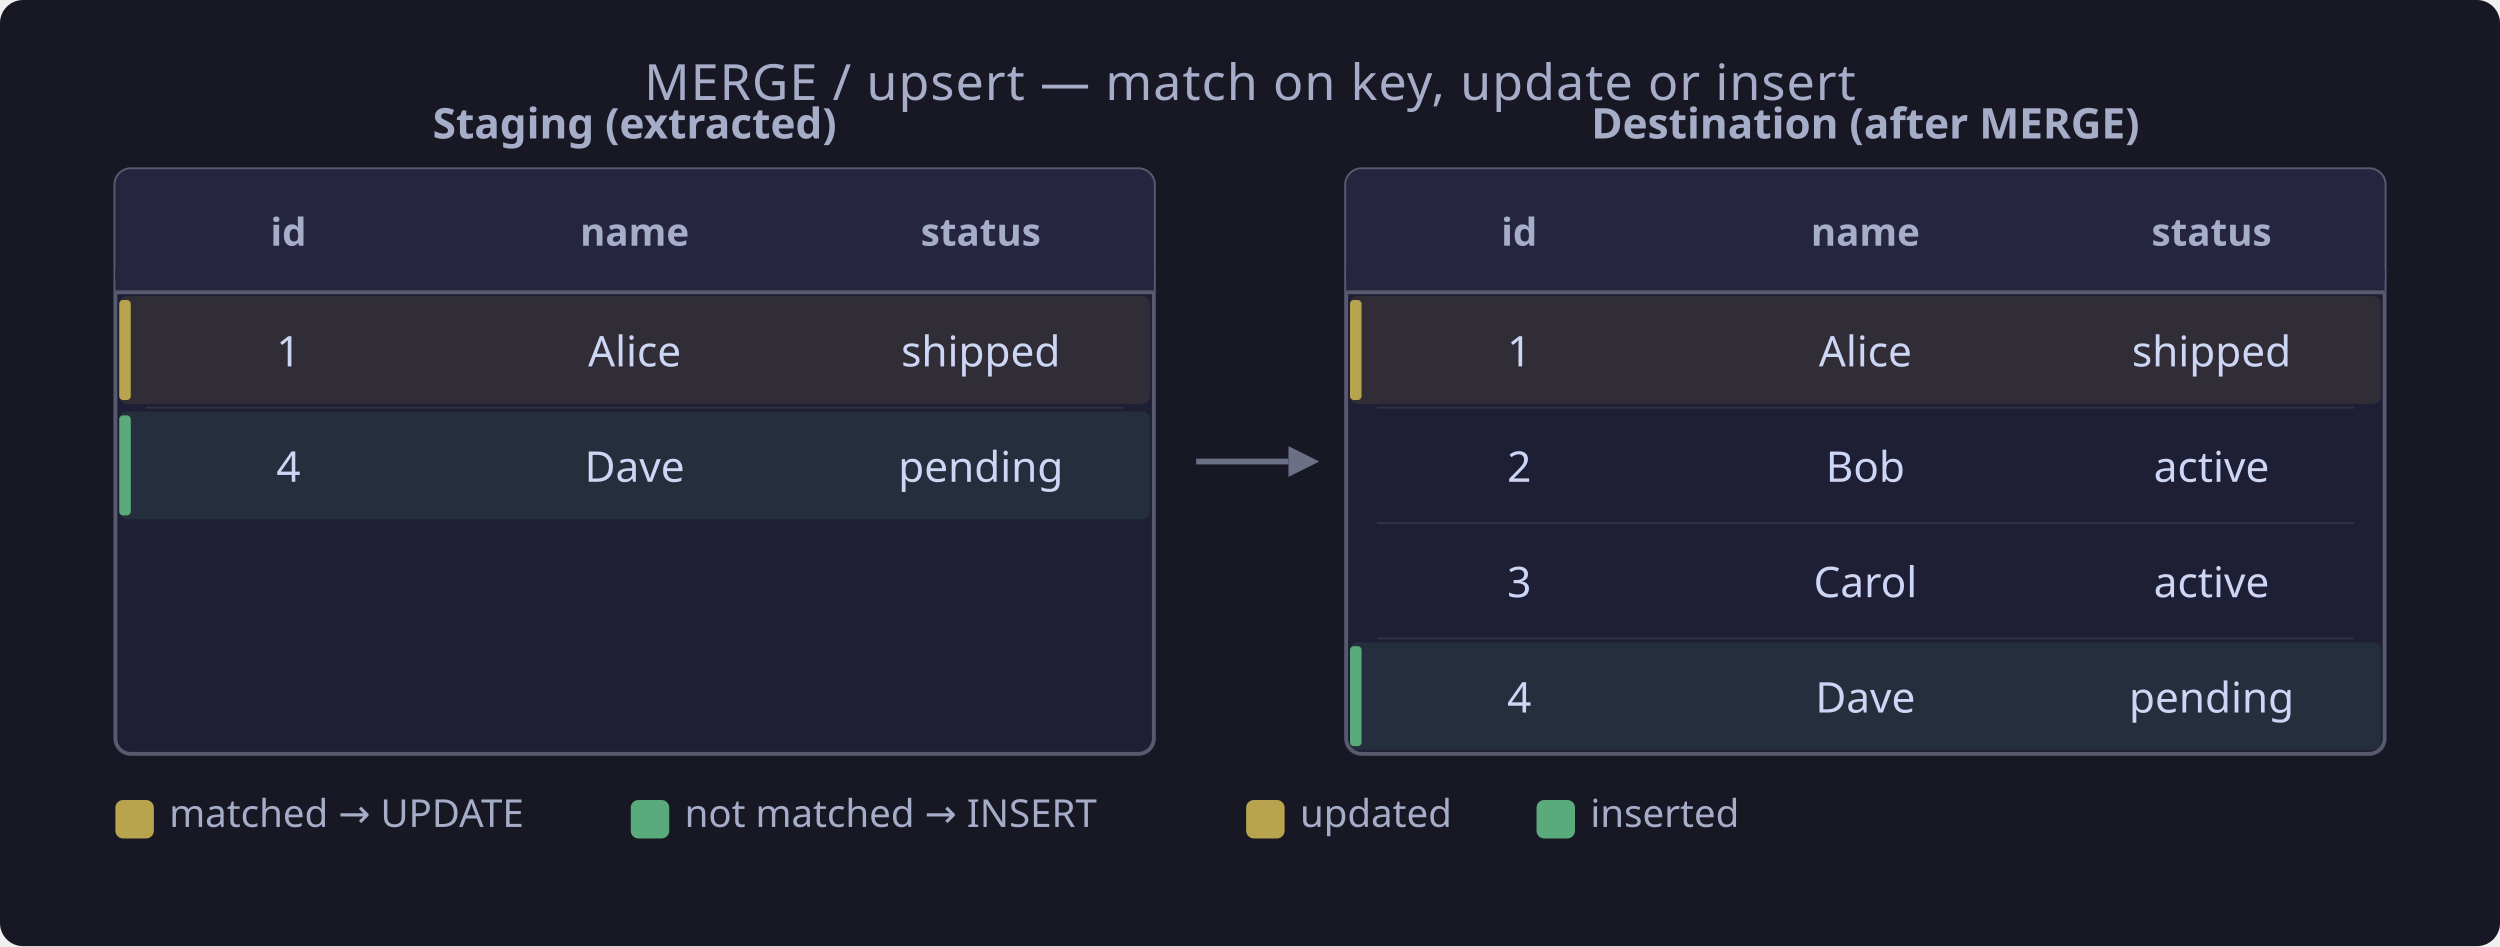
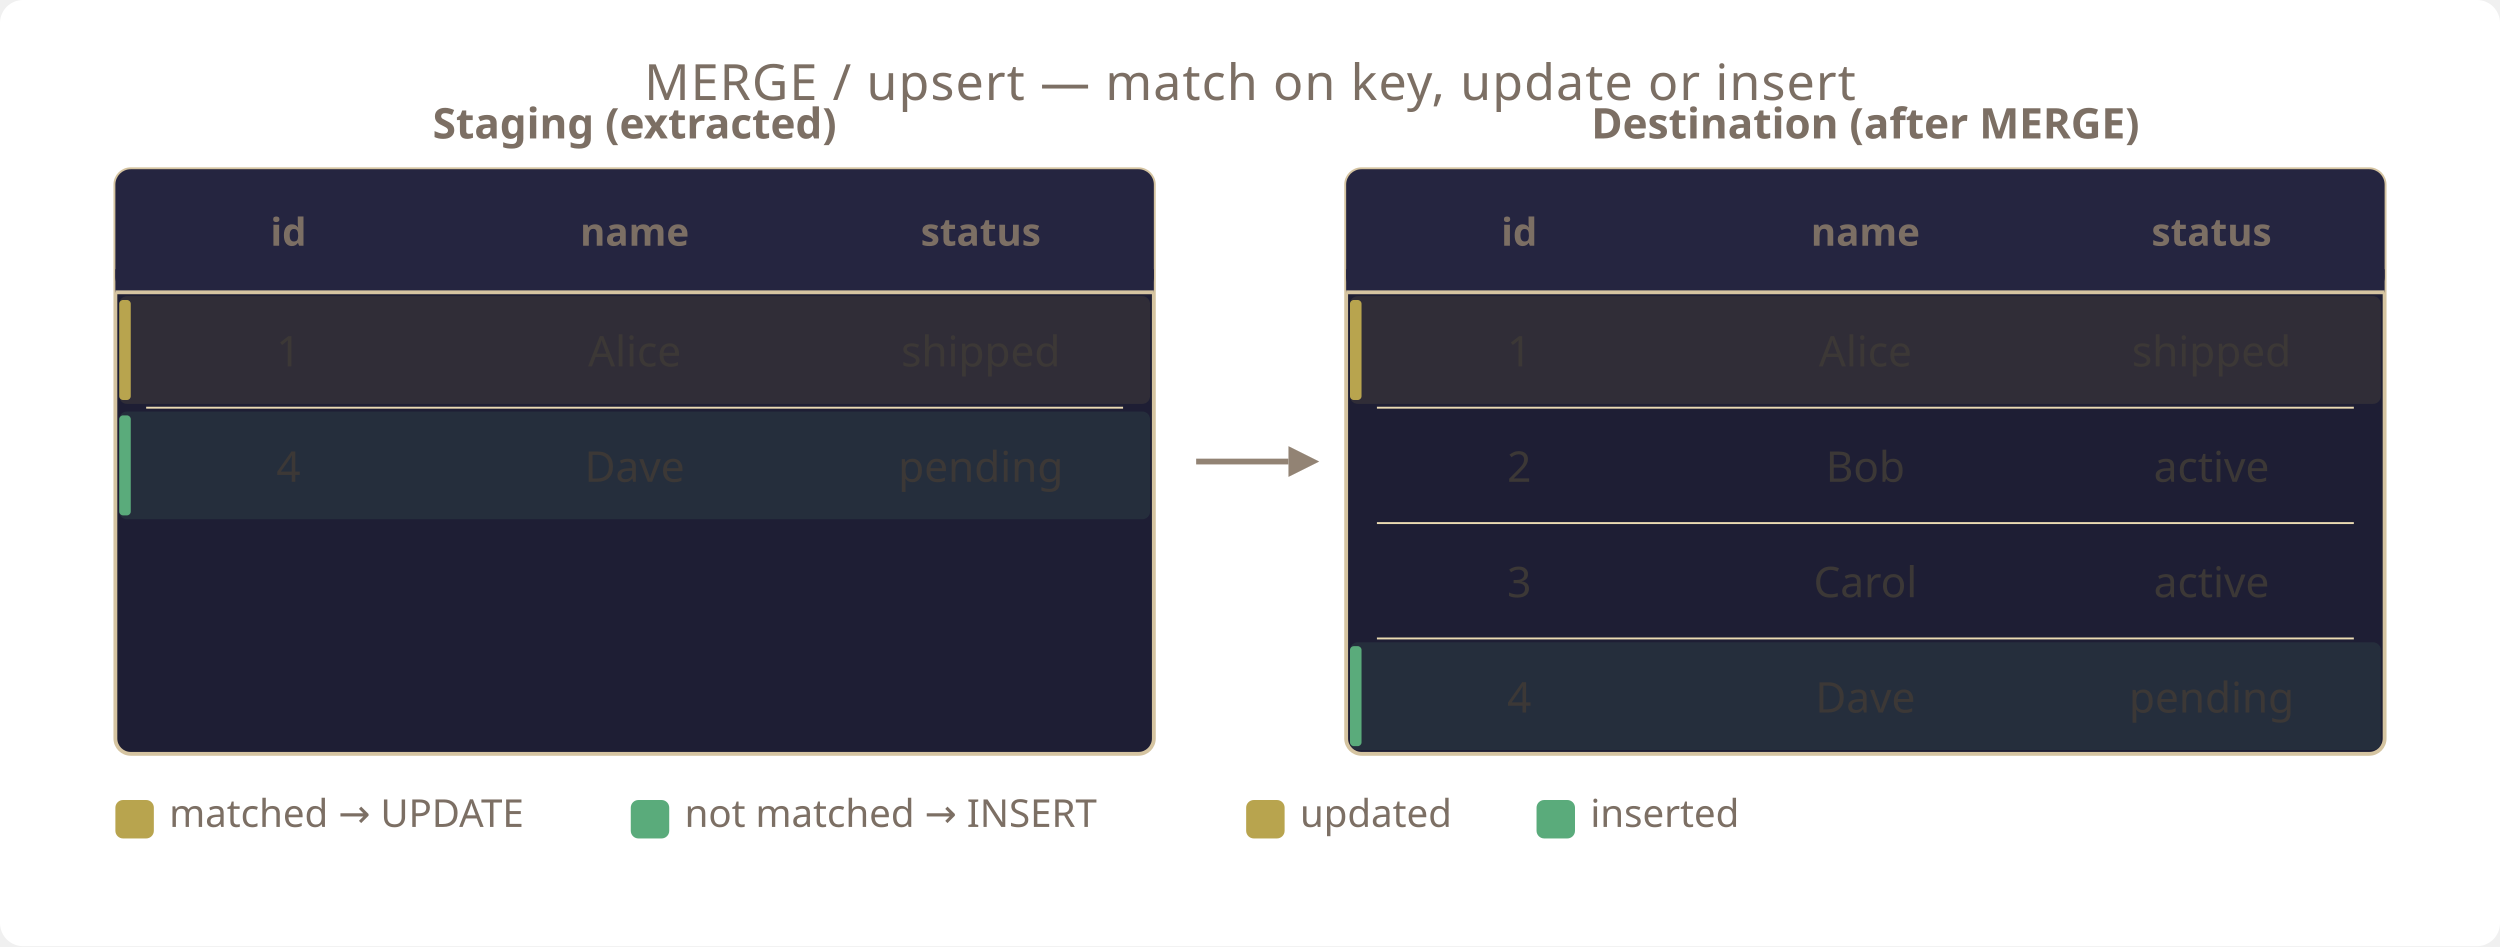
<svg xmlns="http://www.w3.org/2000/svg" width="650" height="246" viewBox="0 0 650 246">
-   <rect x="0" y="0" width="650" height="246" fill="#181825" rx="6" />
-   <text x="325" y="26" text-anchor="middle" fill="#a6adc8" font-family="'Segoe UI', system-ui, sans-serif" font-size="13" letter-spacing="0.3">MERGE / upsert — match on key, update or insert</text>
-   <rect x="30" y="44" width="270" height="152" fill="#1e1e34" stroke="#585b70" stroke-width="1" rx="4" />
-   <text x="165" y="36" text-anchor="middle" fill="#a6adc8" font-family="'Segoe UI', system-ui, sans-serif" font-size="11" font-weight="600">Staging (extracted)</text>
+   <rect x="0" y="0" width="650" height="246" fill="#ffffff" rx="6" />
+   <text x="325" y="26" text-anchor="middle" fill="#7c6f64" font-family="'Segoe UI', system-ui, sans-serif" font-size="13" letter-spacing="0.3">MERGE / upsert — match on key, update or insert</text>
+   <rect x="30" y="44" width="270" height="152" fill="#1e1e34" stroke="#d5c4a1" stroke-width="1" rx="4" />
+   <text x="165" y="36" text-anchor="middle" fill="#7c6f64" font-family="'Segoe UI', system-ui, sans-serif" font-size="11" font-weight="600">Staging (extracted)</text>
  <rect x="30" y="44" width="270" height="32" fill="#252540" rx="4" />
  <rect x="30" y="70" width="270" height="6" fill="#252540" />
-   <text x="75" y="60" text-anchor="middle" dominant-baseline="central" fill="#a6adc8" font-family="'Segoe UI', system-ui, sans-serif" font-size="10" font-weight="600">id</text>
-   <text x="165" y="60" text-anchor="middle" dominant-baseline="central" fill="#a6adc8" font-family="'Segoe UI', system-ui, sans-serif" font-size="10" font-weight="600">name</text>
-   <text x="255" y="60" text-anchor="middle" dominant-baseline="central" fill="#a6adc8" font-family="'Segoe UI', system-ui, sans-serif" font-size="10" font-weight="600">status</text>
-   <line x1="30" y1="76" x2="300" y2="76" stroke="#585b70" stroke-width="1" />
+   <text x="75" y="60" text-anchor="middle" dominant-baseline="central" fill="#7c6f64" font-family="'Segoe UI', system-ui, sans-serif" font-size="10" font-weight="600">id</text>
+   <text x="165" y="60" text-anchor="middle" dominant-baseline="central" fill="#7c6f64" font-family="'Segoe UI', system-ui, sans-serif" font-size="10" font-weight="600">name</text>
+   <text x="255" y="60" text-anchor="middle" dominant-baseline="central" fill="#7c6f64" font-family="'Segoe UI', system-ui, sans-serif" font-size="10" font-weight="600">status</text>
+   <line x1="30" y1="76" x2="300" y2="76" stroke="#d5c4a1" stroke-width="1" />
  <rect x="31" y="77" width="268" height="28" fill="#b8a44e" opacity="0.12" rx="2" />
  <rect x="31" y="78" width="3" height="26" fill="#b8a44e" rx="1" />
-   <text x="75" y="91" text-anchor="middle" dominant-baseline="central" fill="#cdd6f4" font-family="'Segoe UI', system-ui, sans-serif" font-size="11">1</text>
-   <text x="165" y="91" text-anchor="middle" dominant-baseline="central" fill="#cdd6f4" font-family="'Segoe UI', system-ui, sans-serif" font-size="11">Alice</text>
-   <text x="255" y="91" text-anchor="middle" dominant-baseline="central" fill="#cdd6f4" font-family="'Segoe UI', system-ui, sans-serif" font-size="11">shipped</text>
+   <text x="75" y="91" text-anchor="middle" dominant-baseline="central" fill="#3c3836" font-family="'Segoe UI', system-ui, sans-serif" font-size="11">1</text>
+   <text x="165" y="91" text-anchor="middle" dominant-baseline="central" fill="#3c3836" font-family="'Segoe UI', system-ui, sans-serif" font-size="11">Alice</text>
+   <text x="255" y="91" text-anchor="middle" dominant-baseline="central" fill="#3c3836" font-family="'Segoe UI', system-ui, sans-serif" font-size="11">shipped</text>
  <rect x="31" y="107" width="268" height="28" fill="#5aab7b" opacity="0.12" rx="2" />
  <rect x="31" y="108" width="3" height="26" fill="#5aab7b" rx="1" />
-   <line x1="38" y1="106" x2="292" y2="106" stroke="#313244" stroke-width="0.5" />
-   <text x="75" y="121" text-anchor="middle" dominant-baseline="central" fill="#cdd6f4" font-family="'Segoe UI', system-ui, sans-serif" font-size="11">4</text>
-   <text x="165" y="121" text-anchor="middle" dominant-baseline="central" fill="#cdd6f4" font-family="'Segoe UI', system-ui, sans-serif" font-size="11">Dave</text>
-   <text x="255" y="121" text-anchor="middle" dominant-baseline="central" fill="#cdd6f4" font-family="'Segoe UI', system-ui, sans-serif" font-size="11">pending</text>
-   <rect x="350" y="44" width="270" height="152" fill="#1e1e34" stroke="#585b70" stroke-width="1" rx="4" />
-   <text x="485" y="36" text-anchor="middle" fill="#a6adc8" font-family="'Segoe UI', system-ui, sans-serif" font-size="11" font-weight="600">Destination (after MERGE)</text>
+   <line x1="38" y1="106" x2="292" y2="106" stroke="#ebdbb2" stroke-width="0.5" />
+   <text x="75" y="121" text-anchor="middle" dominant-baseline="central" fill="#3c3836" font-family="'Segoe UI', system-ui, sans-serif" font-size="11">4</text>
+   <text x="165" y="121" text-anchor="middle" dominant-baseline="central" fill="#3c3836" font-family="'Segoe UI', system-ui, sans-serif" font-size="11">Dave</text>
+   <text x="255" y="121" text-anchor="middle" dominant-baseline="central" fill="#3c3836" font-family="'Segoe UI', system-ui, sans-serif" font-size="11">pending</text>
+   <rect x="350" y="44" width="270" height="152" fill="#1e1e34" stroke="#d5c4a1" stroke-width="1" rx="4" />
+   <text x="485" y="36" text-anchor="middle" fill="#7c6f64" font-family="'Segoe UI', system-ui, sans-serif" font-size="11" font-weight="600">Destination (after MERGE)</text>
  <rect x="350" y="44" width="270" height="32" fill="#252540" rx="4" />
  <rect x="350" y="70" width="270" height="6" fill="#252540" />
-   <text x="395" y="60" text-anchor="middle" dominant-baseline="central" fill="#a6adc8" font-family="'Segoe UI', system-ui, sans-serif" font-size="10" font-weight="600">id</text>
-   <text x="485" y="60" text-anchor="middle" dominant-baseline="central" fill="#a6adc8" font-family="'Segoe UI', system-ui, sans-serif" font-size="10" font-weight="600">name</text>
-   <text x="575" y="60" text-anchor="middle" dominant-baseline="central" fill="#a6adc8" font-family="'Segoe UI', system-ui, sans-serif" font-size="10" font-weight="600">status</text>
-   <line x1="350" y1="76" x2="620" y2="76" stroke="#585b70" stroke-width="1" />
+   <text x="395" y="60" text-anchor="middle" dominant-baseline="central" fill="#7c6f64" font-family="'Segoe UI', system-ui, sans-serif" font-size="10" font-weight="600">id</text>
+   <text x="485" y="60" text-anchor="middle" dominant-baseline="central" fill="#7c6f64" font-family="'Segoe UI', system-ui, sans-serif" font-size="10" font-weight="600">name</text>
+   <text x="575" y="60" text-anchor="middle" dominant-baseline="central" fill="#7c6f64" font-family="'Segoe UI', system-ui, sans-serif" font-size="10" font-weight="600">status</text>
+   <line x1="350" y1="76" x2="620" y2="76" stroke="#d5c4a1" stroke-width="1" />
  <rect x="351" y="77" width="268" height="28" fill="#b8a44e" opacity="0.12" rx="2" />
  <rect x="351" y="78" width="3" height="26" fill="#b8a44e" rx="1" />
-   <text x="395" y="91" text-anchor="middle" dominant-baseline="central" fill="#cdd6f4" font-family="'Segoe UI', system-ui, sans-serif" font-size="11">1</text>
-   <text x="485" y="91" text-anchor="middle" dominant-baseline="central" fill="#cdd6f4" font-family="'Segoe UI', system-ui, sans-serif" font-size="11">Alice</text>
-   <text x="575" y="91" text-anchor="middle" dominant-baseline="central" fill="#cdd6f4" font-family="'Segoe UI', system-ui, sans-serif" font-size="11">shipped</text>
-   <line x1="358" y1="106" x2="612" y2="106" stroke="#313244" stroke-width="0.5" />
-   <text x="395" y="121" text-anchor="middle" dominant-baseline="central" fill="#cdd6f4" font-family="'Segoe UI', system-ui, sans-serif" font-size="11">2</text>
-   <text x="485" y="121" text-anchor="middle" dominant-baseline="central" fill="#cdd6f4" font-family="'Segoe UI', system-ui, sans-serif" font-size="11">Bob</text>
-   <text x="575" y="121" text-anchor="middle" dominant-baseline="central" fill="#cdd6f4" font-family="'Segoe UI', system-ui, sans-serif" font-size="11">active</text>
-   <line x1="358" y1="136" x2="612" y2="136" stroke="#313244" stroke-width="0.5" />
-   <text x="395" y="151" text-anchor="middle" dominant-baseline="central" fill="#cdd6f4" font-family="'Segoe UI', system-ui, sans-serif" font-size="11">3</text>
-   <text x="485" y="151" text-anchor="middle" dominant-baseline="central" fill="#cdd6f4" font-family="'Segoe UI', system-ui, sans-serif" font-size="11">Carol</text>
-   <text x="575" y="151" text-anchor="middle" dominant-baseline="central" fill="#cdd6f4" font-family="'Segoe UI', system-ui, sans-serif" font-size="11">active</text>
+   <text x="395" y="91" text-anchor="middle" dominant-baseline="central" fill="#3c3836" font-family="'Segoe UI', system-ui, sans-serif" font-size="11">1</text>
+   <text x="485" y="91" text-anchor="middle" dominant-baseline="central" fill="#3c3836" font-family="'Segoe UI', system-ui, sans-serif" font-size="11">Alice</text>
+   <text x="575" y="91" text-anchor="middle" dominant-baseline="central" fill="#3c3836" font-family="'Segoe UI', system-ui, sans-serif" font-size="11">shipped</text>
+   <line x1="358" y1="106" x2="612" y2="106" stroke="#ebdbb2" stroke-width="0.5" />
+   <text x="395" y="121" text-anchor="middle" dominant-baseline="central" fill="#3c3836" font-family="'Segoe UI', system-ui, sans-serif" font-size="11">2</text>
+   <text x="485" y="121" text-anchor="middle" dominant-baseline="central" fill="#3c3836" font-family="'Segoe UI', system-ui, sans-serif" font-size="11">Bob</text>
+   <text x="575" y="121" text-anchor="middle" dominant-baseline="central" fill="#3c3836" font-family="'Segoe UI', system-ui, sans-serif" font-size="11">active</text>
+   <line x1="358" y1="136" x2="612" y2="136" stroke="#ebdbb2" stroke-width="0.5" />
+   <text x="395" y="151" text-anchor="middle" dominant-baseline="central" fill="#3c3836" font-family="'Segoe UI', system-ui, sans-serif" font-size="11">3</text>
+   <text x="485" y="151" text-anchor="middle" dominant-baseline="central" fill="#3c3836" font-family="'Segoe UI', system-ui, sans-serif" font-size="11">Carol</text>
+   <text x="575" y="151" text-anchor="middle" dominant-baseline="central" fill="#3c3836" font-family="'Segoe UI', system-ui, sans-serif" font-size="11">active</text>
  <rect x="351" y="167" width="268" height="28" fill="#5aab7b" opacity="0.12" rx="2" />
  <rect x="351" y="168" width="3" height="26" fill="#5aab7b" rx="1" />
-   <line x1="358" y1="166" x2="612" y2="166" stroke="#313244" stroke-width="0.5" />
-   <text x="395" y="181" text-anchor="middle" dominant-baseline="central" fill="#cdd6f4" font-family="'Segoe UI', system-ui, sans-serif" font-size="11">4</text>
-   <text x="485" y="181" text-anchor="middle" dominant-baseline="central" fill="#cdd6f4" font-family="'Segoe UI', system-ui, sans-serif" font-size="11">Dave</text>
-   <text x="575" y="181" text-anchor="middle" dominant-baseline="central" fill="#cdd6f4" font-family="'Segoe UI', system-ui, sans-serif" font-size="11">pending</text>
-   <line x1="311" y1="120" x2="335" y2="120" stroke="#6c7086" stroke-width="1.5" />
-   <polygon points="335,116 343,120 335,124" fill="#6c7086" />
+   <line x1="358" y1="166" x2="612" y2="166" stroke="#ebdbb2" stroke-width="0.5" />
+   <text x="395" y="181" text-anchor="middle" dominant-baseline="central" fill="#3c3836" font-family="'Segoe UI', system-ui, sans-serif" font-size="11">4</text>
+   <text x="485" y="181" text-anchor="middle" dominant-baseline="central" fill="#3c3836" font-family="'Segoe UI', system-ui, sans-serif" font-size="11">Dave</text>
+   <text x="575" y="181" text-anchor="middle" dominant-baseline="central" fill="#3c3836" font-family="'Segoe UI', system-ui, sans-serif" font-size="11">pending</text>
+   <line x1="311" y1="120" x2="335" y2="120" stroke="#928374" stroke-width="1.5" />
+   <polygon points="335,116 343,120 335,124" fill="#928374" />
  <rect x="30" y="208" width="10" height="10" fill="#b8a44e" rx="2" />
-   <text x="44" y="215" fill="#a6adc8" font-family="'Segoe UI', system-ui, sans-serif" font-size="10">matched → UPDATE</text>
+   <text x="44" y="215" fill="#7c6f64" font-family="'Segoe UI', system-ui, sans-serif" font-size="10">matched → UPDATE</text>
  <rect x="164" y="208" width="10" height="10" fill="#5aab7b" rx="2" />
-   <text x="178" y="215" fill="#a6adc8" font-family="'Segoe UI', system-ui, sans-serif" font-size="10">not matched → INSERT</text>
+   <text x="178" y="215" fill="#7c6f64" font-family="'Segoe UI', system-ui, sans-serif" font-size="10">not matched → INSERT</text>
  <rect x="324" y="208" width="10" height="10" fill="#b8a44e" rx="2" />
-   <text x="338" y="215" fill="#a6adc8" font-family="'Segoe UI', system-ui, sans-serif" font-size="10">updated</text>
+   <text x="338" y="215" fill="#7c6f64" font-family="'Segoe UI', system-ui, sans-serif" font-size="10">updated</text>
  <rect x="399.5" y="208" width="10" height="10" fill="#5aab7b" rx="2" />
-   <text x="413.5" y="215" fill="#a6adc8" font-family="'Segoe UI', system-ui, sans-serif" font-size="10">inserted</text>
+   <text x="413.5" y="215" fill="#7c6f64" font-family="'Segoe UI', system-ui, sans-serif" font-size="10">inserted</text>
</svg>
